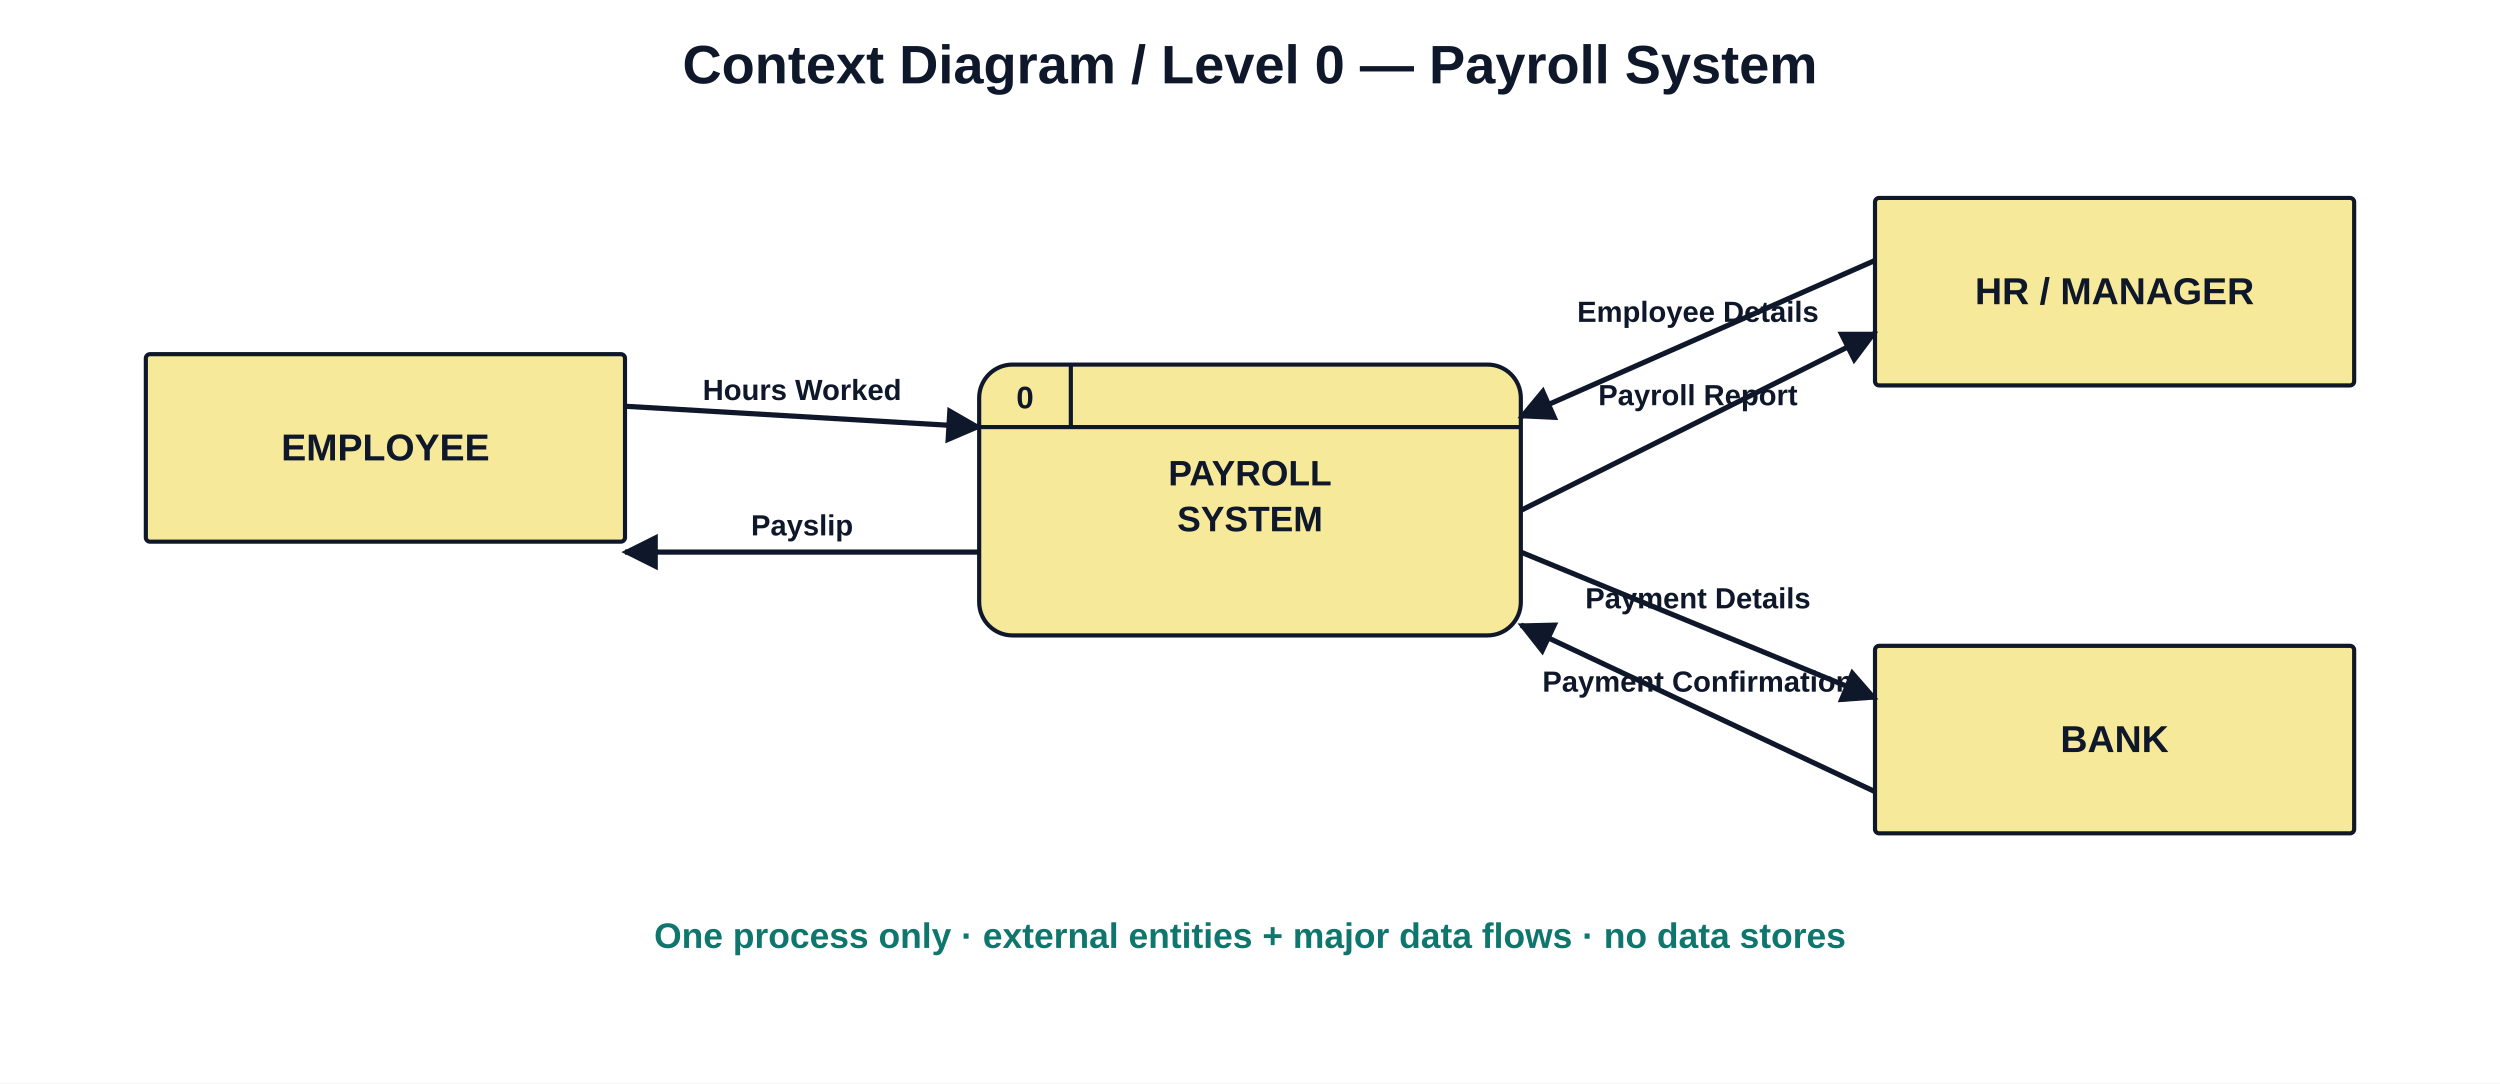
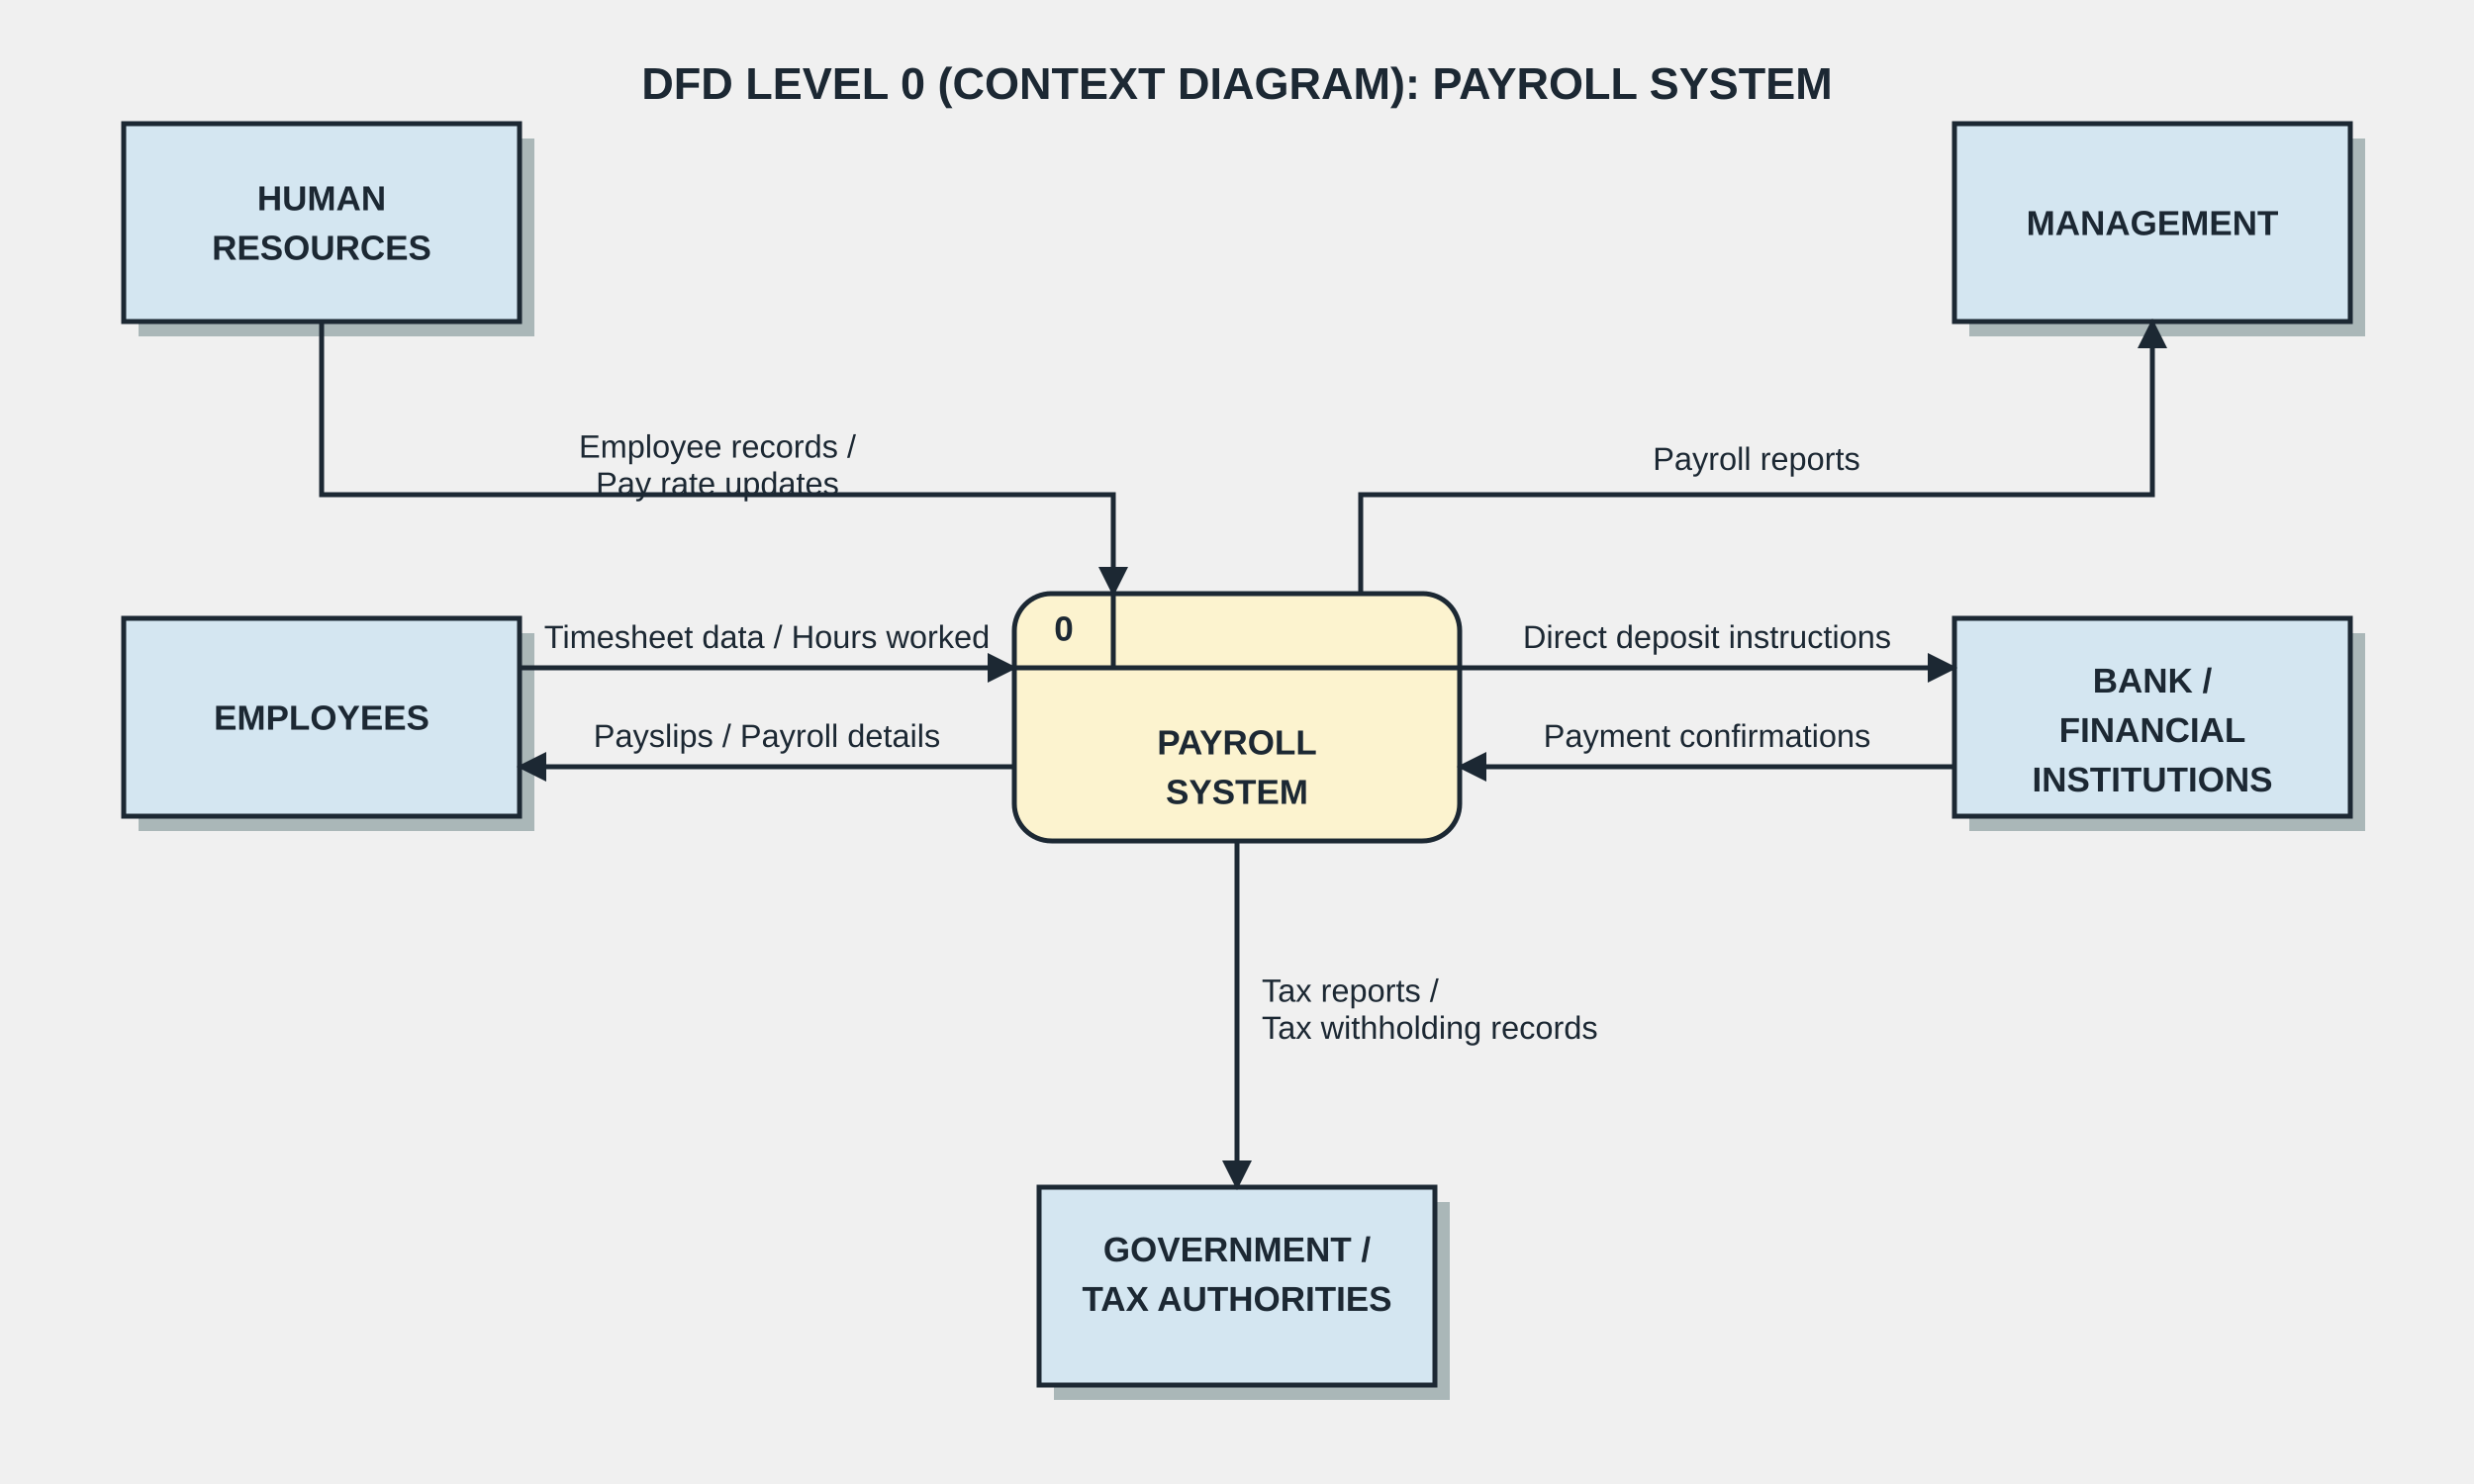
- <svg xmlns="http://www.w3.org/2000/svg" width="1200" height="520" viewBox="0 0 1200 520" role="img">
+ <svg xmlns="http://www.w3.org/2000/svg" viewBox="0 0 1000 600" width="100%" height="100%">
+   <style>
+     .entity { fill: #D4E6F1; stroke: #1C2833; stroke-width: 2px; }
+     .shadow { fill: #AAB7B8; }
+     .process { fill: #FCF3CF; stroke: #1C2833; stroke-width: 2px; }
+     .line { stroke: #1C2833; stroke-width: 2px; fill: none; }
+     .text-bold { font-family: Arial, sans-serif; font-weight: bold; font-size: 14px; fill: #1C2833; }
+     .text-normal { font-family: Arial, sans-serif; font-size: 13px; fill: #1C2833; }
+     .title { font-family: Arial, sans-serif; font-weight: bold; font-size: 18px; fill: #1C2833; text-anchor: middle; }
+   </style>
  <defs>
-     <marker id="arrow" viewBox="0 0 10 10" refX="9" refY="5" markerWidth="7" markerHeight="7" orient="auto-start-reverse">
-       <path d="M 0 0 L 10 5 L 0 10 z" fill="#0F172A" />
-     </marker>
-     <marker id="arrowRed" viewBox="0 0 10 10" refX="9" refY="5" markerWidth="7" markerHeight="7" orient="auto-start-reverse">
-       <path d="M 0 0 L 10 5 L 0 10 z" fill="#DC2626" />
+     <marker id="arrow" viewBox="0 0 10 10" refX="9" refY="5" markerWidth="6" markerHeight="6" orient="auto-start-reverse">
+       <path d="M 0 0 L 10 5 L 0 10 z" fill="#1C2833" />
    </marker>
  </defs>
-   <rect width="100%" height="100%" fill="#FFFFFF" />
-   <text x="600" y="40" font-family="Arial, Helvetica, sans-serif" font-size="26" font-weight="800" text-anchor="middle" fill="#0F172A">Context Diagram / Level 0 — Payroll System</text>
-   <rect x="70" y="170" width="230" height="90" rx="2" fill="#F6E99A" stroke="#0F172A" stroke-width="2" />
-   <text x="185.0" y="221.0" font-family="Arial, Helvetica, sans-serif" font-size="18" font-weight="700" text-anchor="middle" fill="#0F172A">EMPLOYEE</text>
-   <rect x="900" y="95" width="230" height="90" rx="2" fill="#F6E99A" stroke="#0F172A" stroke-width="2" />
-   <text x="1015.0" y="146.0" font-family="Arial, Helvetica, sans-serif" font-size="18" font-weight="700" text-anchor="middle" fill="#0F172A">HR / MANAGER</text>
-   <rect x="900" y="310" width="230" height="90" rx="2" fill="#F6E99A" stroke="#0F172A" stroke-width="2" />
-   <text x="1015.0" y="361.0" font-family="Arial, Helvetica, sans-serif" font-size="18" font-weight="700" text-anchor="middle" fill="#0F172A">BANK</text>
-   <rect x="470" y="175" width="260" height="130" rx="16" fill="#F6E99A" stroke="#0F172A" stroke-width="2" />
-   <line x1="470" y1="205" x2="730" y2="205" stroke="#0F172A" stroke-width="2" />
-   <line x1="514" y1="175" x2="514" y2="205" stroke="#0F172A" stroke-width="2" />
-   <text x="492" y="196" font-family="Arial, Helvetica, sans-serif" font-size="15" font-weight="700" text-anchor="middle" fill="#0F172A">0</text>
-   <text x="600.0" y="233" font-family="Arial, Helvetica, sans-serif" font-size="17" font-weight="700" text-anchor="middle" fill="#0F172A">PAYROLL</text>
-   <text x="600.0" y="255" font-family="Arial, Helvetica, sans-serif" font-size="17" font-weight="700" text-anchor="middle" fill="#0F172A">SYSTEM</text>
-   <line x1="300" y1="195" x2="470" y2="205" stroke="#0F172A" stroke-width="2.5" marker-end="url(#arrow)" />
-   <text x="385.0" y="192.0" font-family="Arial, Helvetica, sans-serif" font-size="14" font-weight="600" text-anchor="middle" fill="#0F172A">Hours Worked</text>
-   <line x1="470" y1="265" x2="300" y2="265" stroke="#0F172A" stroke-width="2.5" marker-end="url(#arrow)" />
-   <text x="385.0" y="257.0" font-family="Arial, Helvetica, sans-serif" font-size="14" font-weight="600" text-anchor="middle" fill="#0F172A">Payslip</text>
-   <line x1="900" y1="125" x2="730" y2="200" stroke="#0F172A" stroke-width="2.5" marker-end="url(#arrow)" />
-   <text x="815.0" y="154.5" font-family="Arial, Helvetica, sans-serif" font-size="14" font-weight="600" text-anchor="middle" fill="#0F172A">Employee Details</text>
-   <line x1="730" y1="245" x2="900" y2="160" stroke="#0F172A" stroke-width="2.5" marker-end="url(#arrow)" />
-   <text x="815.0" y="194.5" font-family="Arial, Helvetica, sans-serif" font-size="14" font-weight="600" text-anchor="middle" fill="#0F172A">Payroll Report</text>
-   <line x1="730" y1="265" x2="900" y2="335" stroke="#0F172A" stroke-width="2.5" marker-end="url(#arrow)" />
-   <text x="815.0" y="292.0" font-family="Arial, Helvetica, sans-serif" font-size="14" font-weight="600" text-anchor="middle" fill="#0F172A">Payment Details</text>
-   <line x1="900" y1="380" x2="730" y2="300" stroke="#0F172A" stroke-width="2.5" marker-end="url(#arrow)" />
-   <text x="815.0" y="332.0" font-family="Arial, Helvetica, sans-serif" font-size="14" font-weight="600" text-anchor="middle" fill="#0F172A">Payment Confirmation</text>
-   <text x="600" y="455" font-family="Arial, Helvetica, sans-serif" font-size="17" font-weight="700" text-anchor="middle" fill="#0F766E">One process only · external entities + major data flows · no data stores</text>
+   <text x="500" y="40" class="title">DFD LEVEL 0 (CONTEXT DIAGRAM): PAYROLL SYSTEM</text>
+   <rect x="56" y="56" width="160" height="80" class="shadow" />
+   <rect x="56" y="256" width="160" height="80" class="shadow" />
+   <rect x="796" y="56" width="160" height="80" class="shadow" />
+   <rect x="796" y="256" width="160" height="80" class="shadow" />
+   <rect x="426" y="486" width="160" height="80" class="shadow" />
+   <rect x="50" y="50" width="160" height="80" class="entity" />
+   <text x="130" y="85" text-anchor="middle" class="text-bold">HUMAN</text>
+   <text x="130" y="105" text-anchor="middle" class="text-bold">RESOURCES</text>
+   <rect x="50" y="250" width="160" height="80" class="entity" />
+   <text x="130" y="295" text-anchor="middle" class="text-bold">EMPLOYEES</text>
+   <rect x="790" y="50" width="160" height="80" class="entity" />
+   <text x="870" y="95" text-anchor="middle" class="text-bold">MANAGEMENT</text>
+   <rect x="790" y="250" width="160" height="80" class="entity" />
+   <text x="870" y="280" text-anchor="middle" class="text-bold">BANK /</text>
+   <text x="870" y="300" text-anchor="middle" class="text-bold">FINANCIAL</text>
+   <text x="870" y="320" text-anchor="middle" class="text-bold">INSTITUTIONS</text>
+   <rect x="420" y="480" width="160" height="80" class="entity" />
+   <text x="500" y="510" text-anchor="middle" class="text-bold">GOVERNMENT /</text>
+   <text x="500" y="530" text-anchor="middle" class="text-bold">TAX AUTHORITIES</text>
+   <rect x="410" y="240" width="180" height="100" rx="15" class="process" />
+   <line x1="410" y1="270" x2="590" y2="270" class="line" />
+   <line x1="450" y1="240" x2="450" y2="270" class="line" />
+   <text x="430" y="259" text-anchor="middle" class="text-bold">0</text>
+   <text x="500" y="305" text-anchor="middle" class="text-bold">PAYROLL</text>
+   <text x="500" y="325" text-anchor="middle" class="text-bold">SYSTEM</text>
+   <polyline points="130,130 130,200 450,200 450,240" class="line" marker-end="url(#arrow)" />
+   <text x="290" y="185" text-anchor="middle" class="text-normal">Employee records /</text>
+   <text x="290" y="200" text-anchor="middle" class="text-normal">Pay rate updates</text>
+   <polyline points="550,240 550,200 870,200 870,130" class="line" marker-end="url(#arrow)" />
+   <text x="710" y="190" text-anchor="middle" class="text-normal">Payroll reports</text>
+   <line x1="210" y1="270" x2="410" y2="270" class="line" marker-end="url(#arrow)" />
+   <text x="310" y="262" text-anchor="middle" class="text-normal">Timesheet data / Hours worked</text>
+   <line x1="410" y1="310" x2="210" y2="310" class="line" marker-end="url(#arrow)" />
+   <text x="310" y="302" text-anchor="middle" class="text-normal">Payslips / Payroll details</text>
+   <line x1="590" y1="270" x2="790" y2="270" class="line" marker-end="url(#arrow)" />
+   <text x="690" y="262" text-anchor="middle" class="text-normal">Direct deposit instructions</text>
+   <line x1="790" y1="310" x2="590" y2="310" class="line" marker-end="url(#arrow)" />
+   <text x="690" y="302" text-anchor="middle" class="text-normal">Payment confirmations</text>
+   <line x1="500" y1="340" x2="500" y2="480" class="line" marker-end="url(#arrow)" />
+   <text x="510" y="405" text-anchor="start" class="text-normal">Tax reports /</text>
+   <text x="510" y="420" text-anchor="start" class="text-normal">Tax withholding records</text>
</svg>
